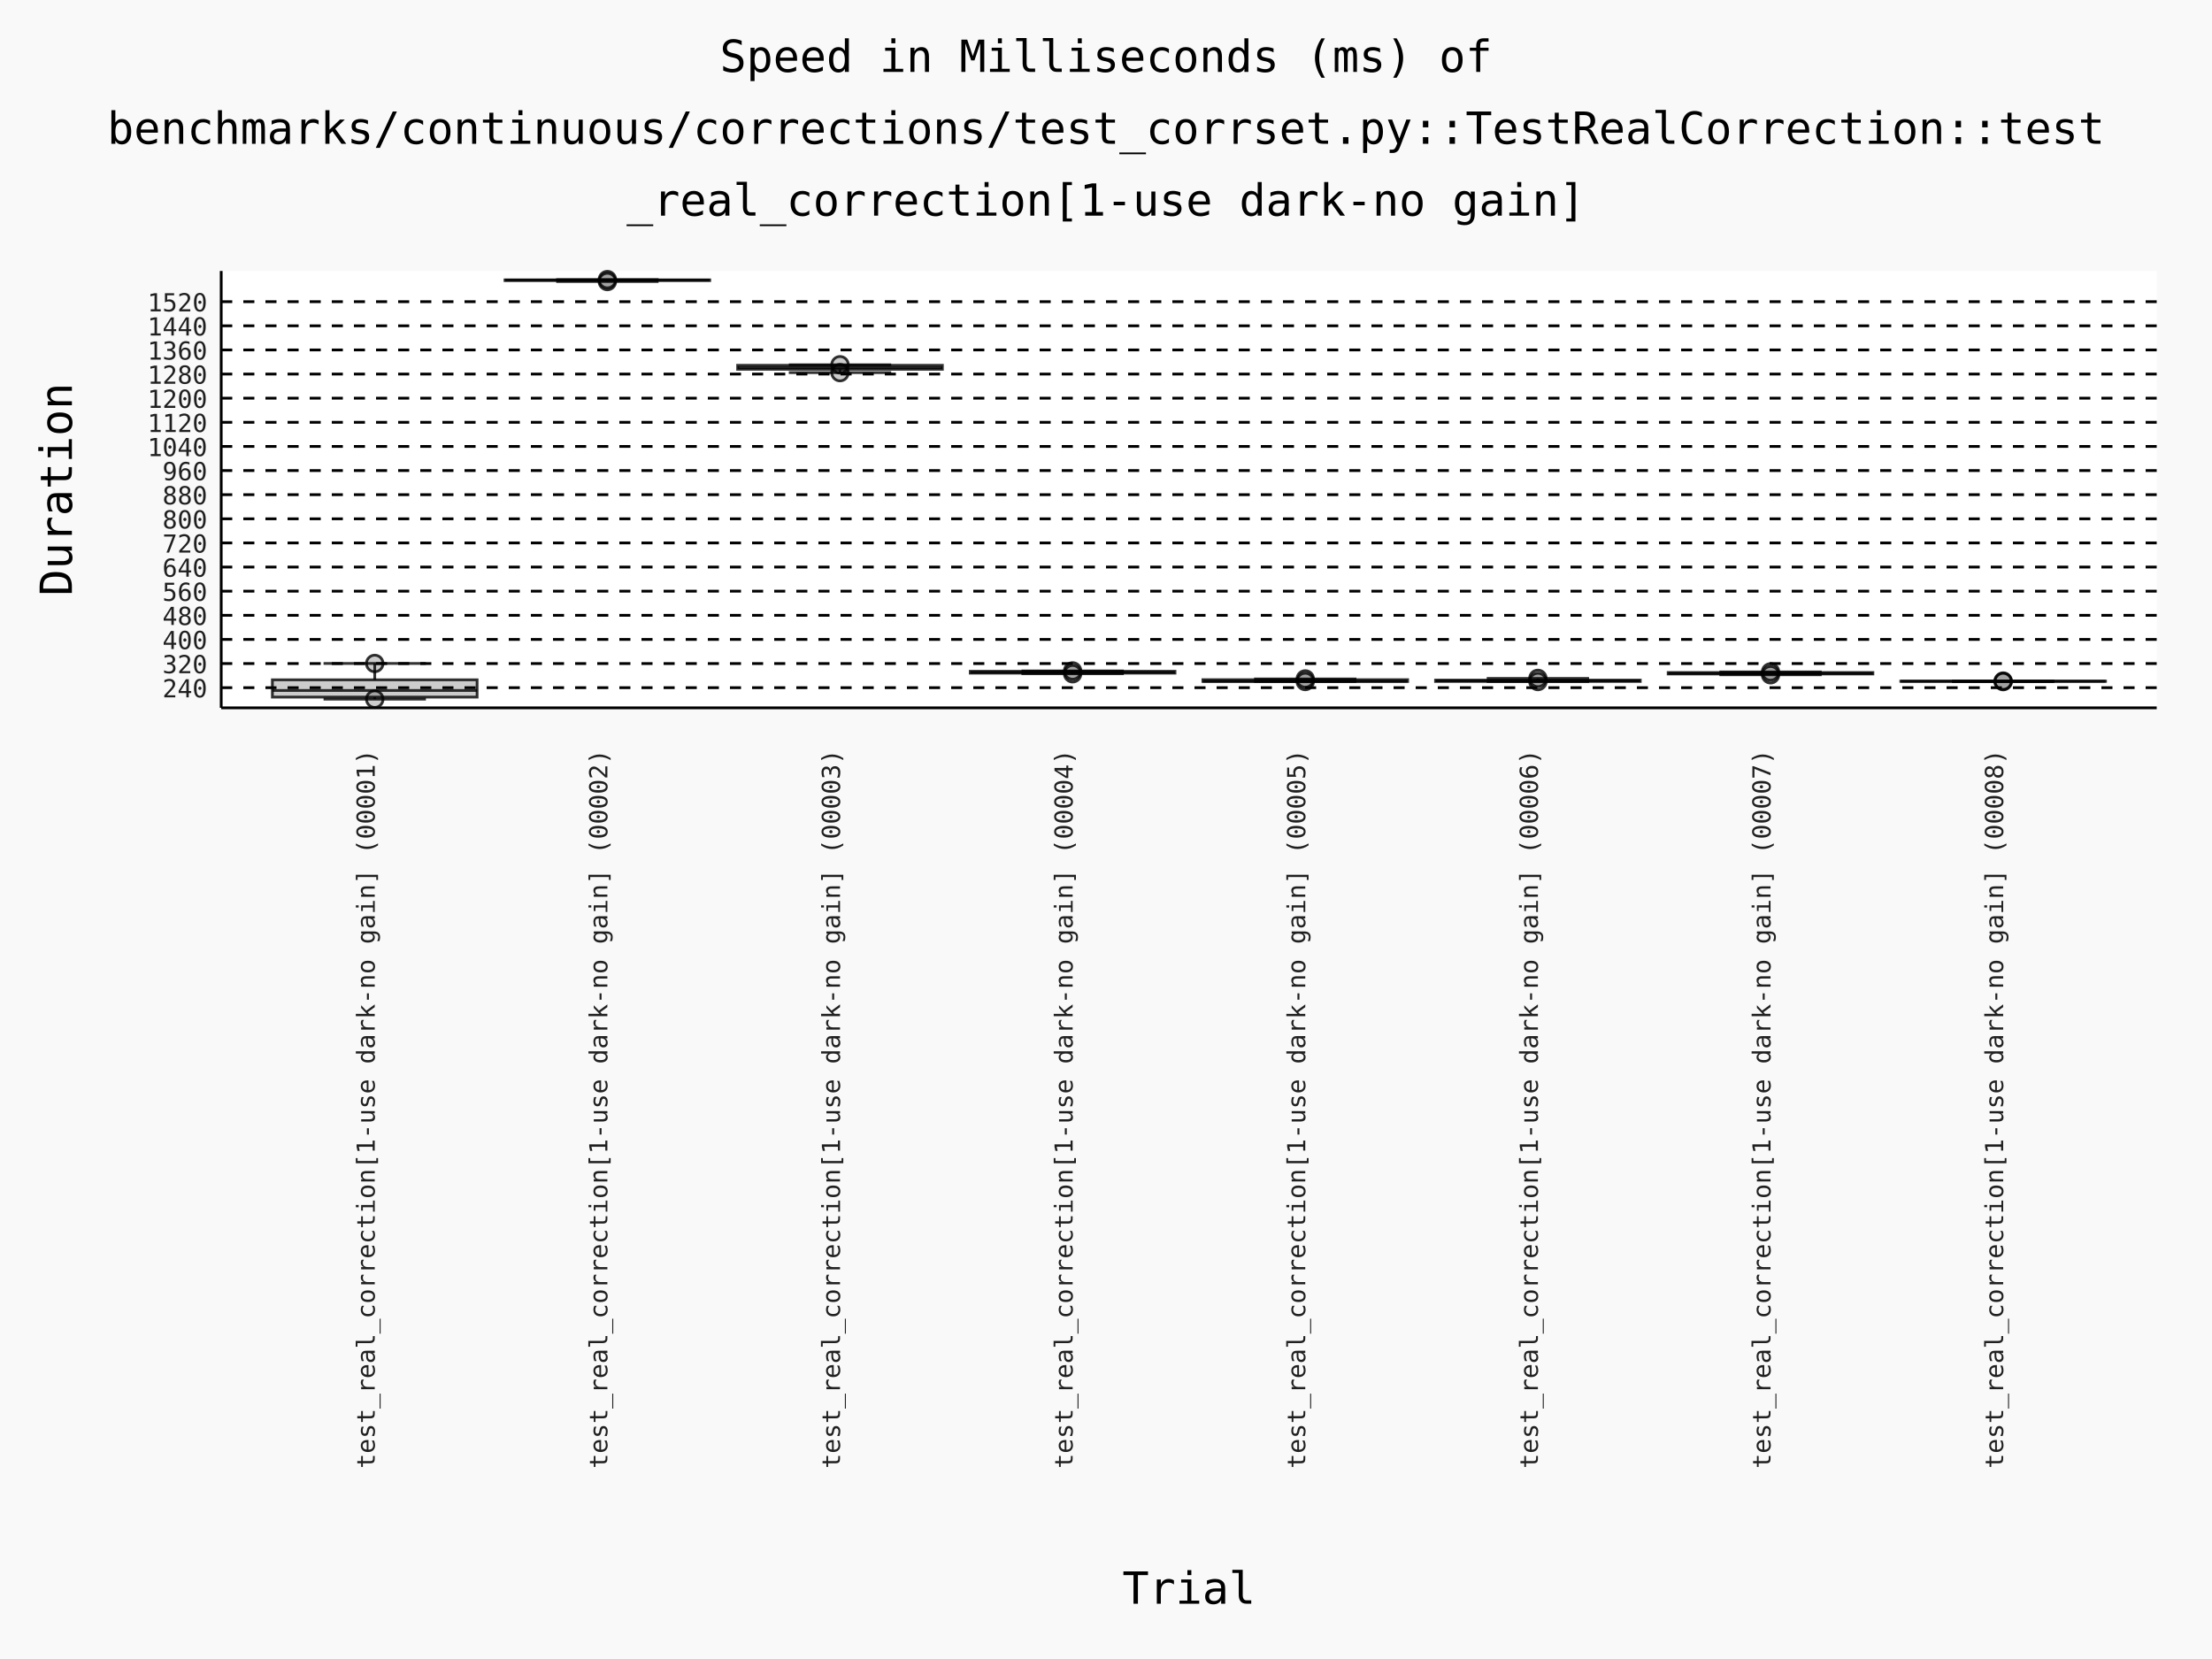
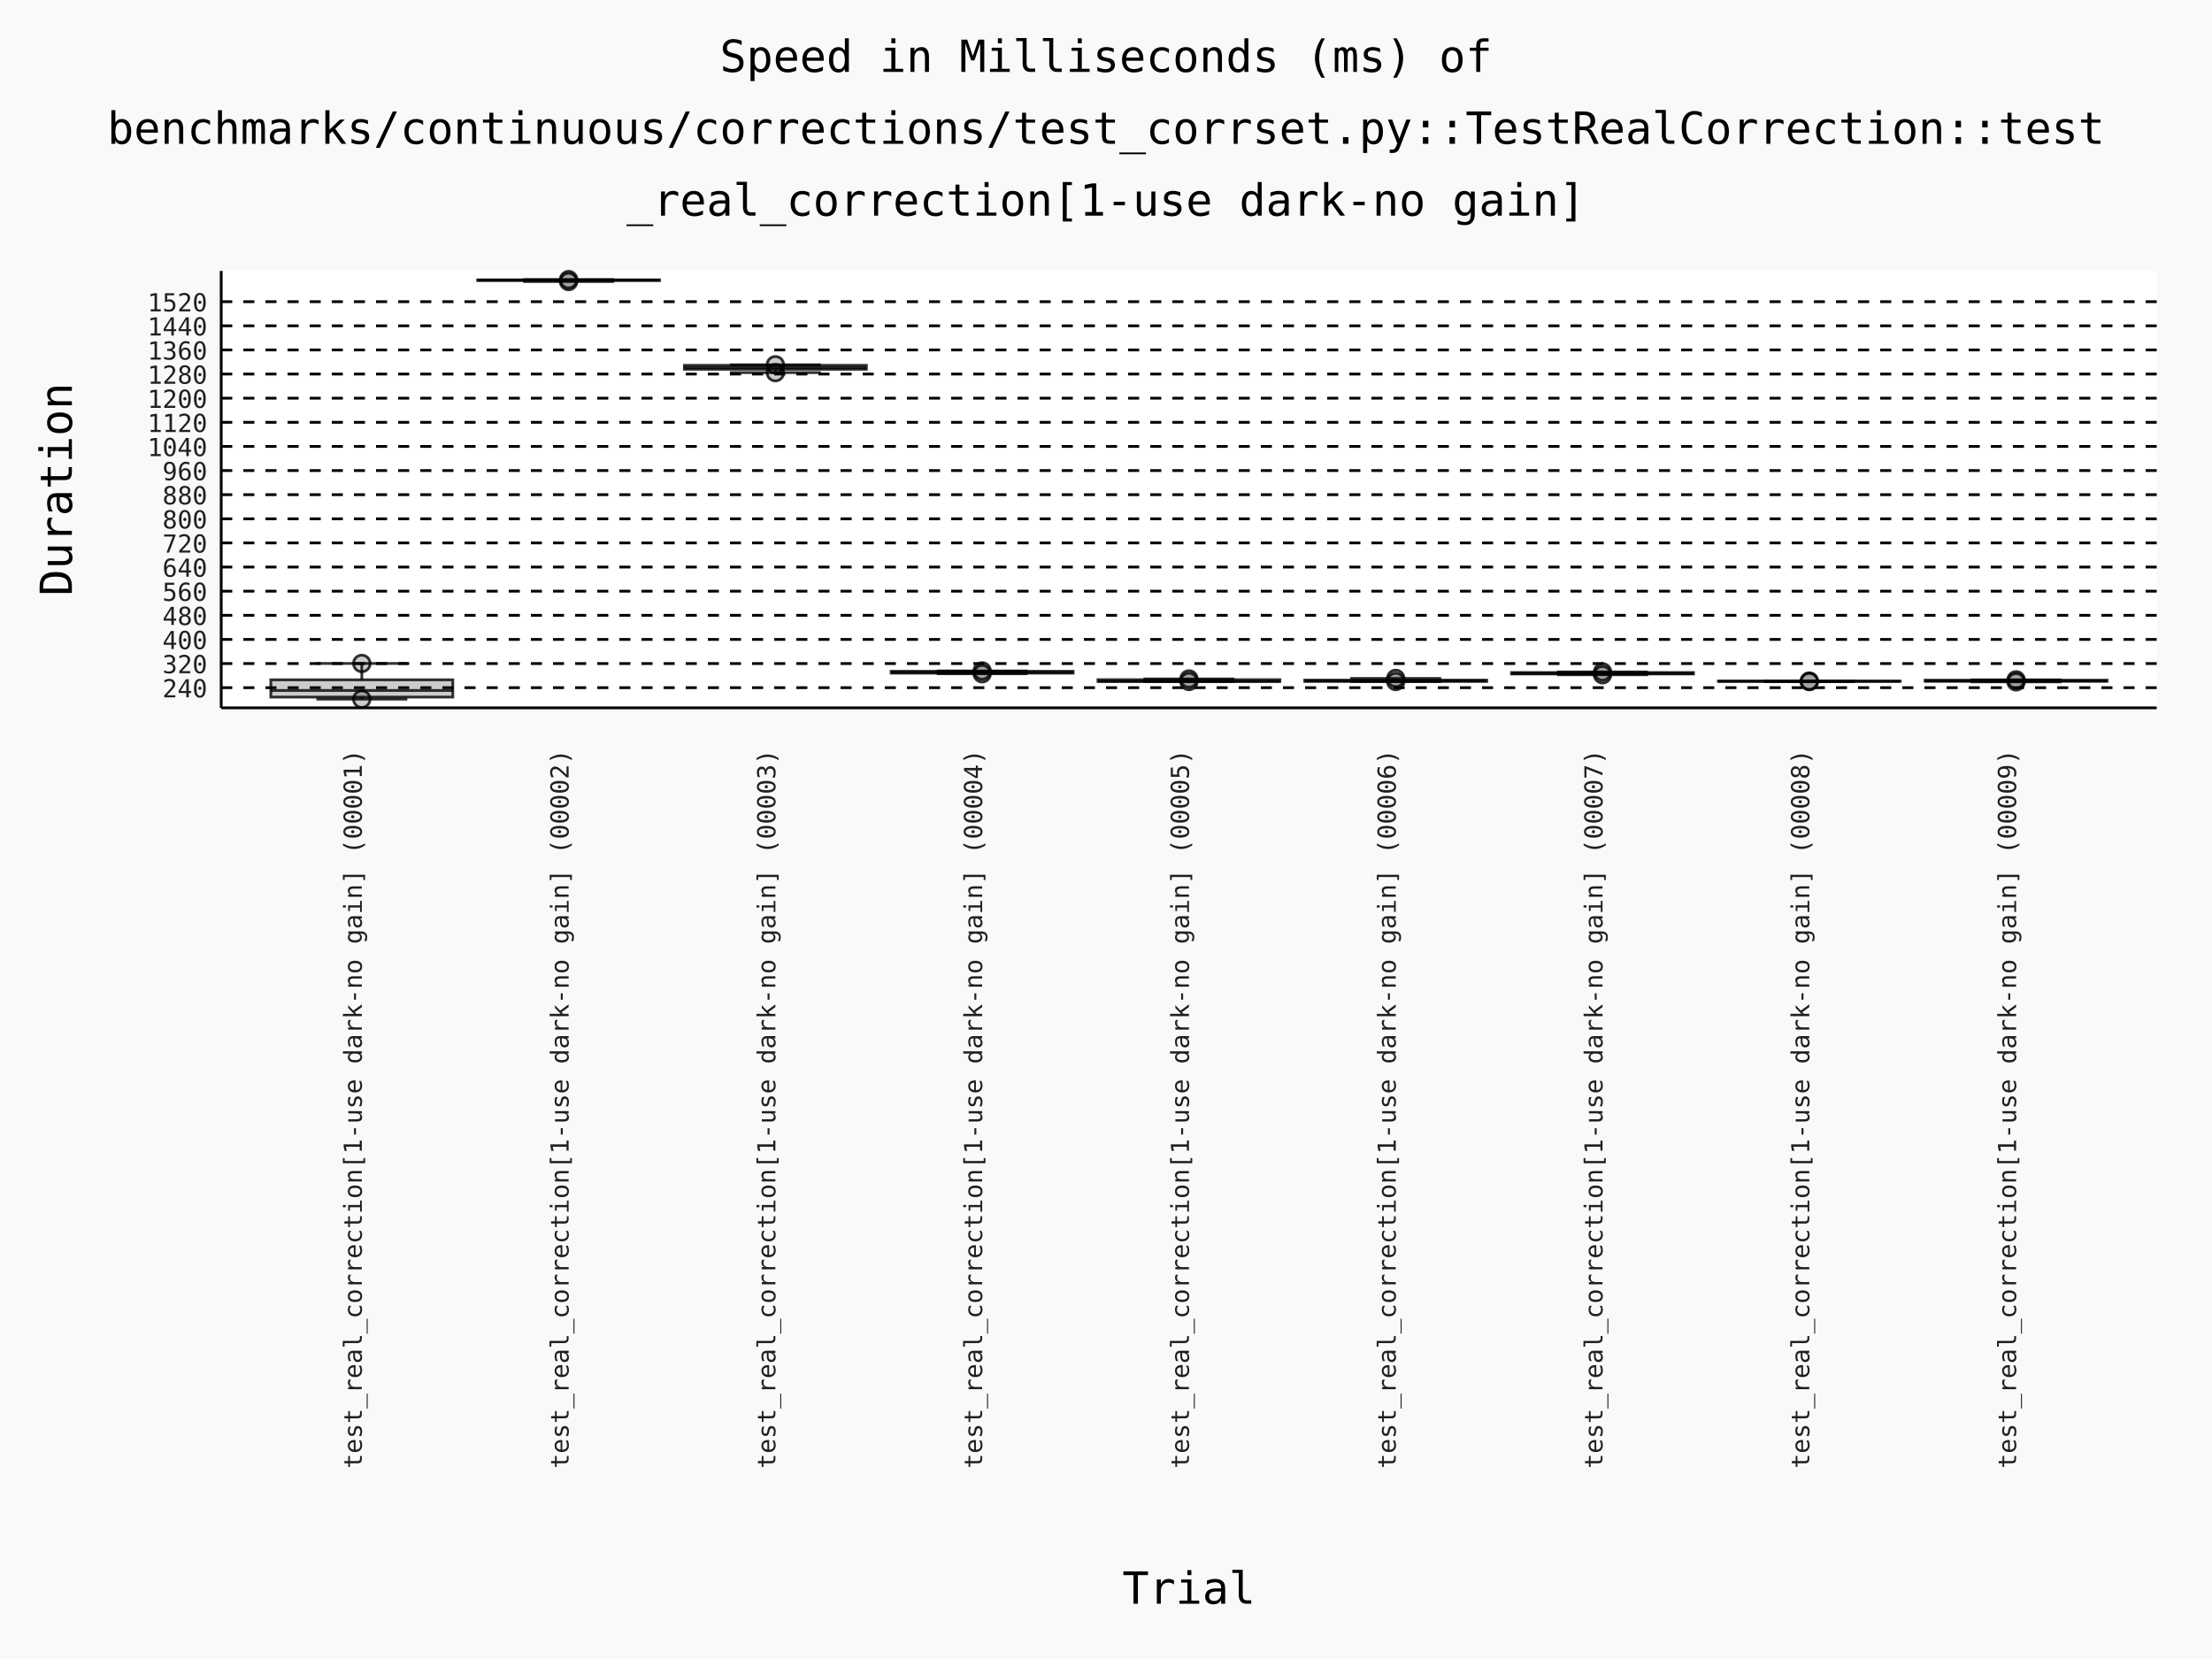
- <svg xmlns="http://www.w3.org/2000/svg" id="chart-c1542549-eb68-4e14-94ed-baaa62fd9e76" class="pygal-chart" viewBox="0 0 800 600">
+ <svg xmlns="http://www.w3.org/2000/svg" id="chart-f232fd6b-29b3-49a9-97de-4a8a9f71e2ac" class="pygal-chart" viewBox="0 0 800 600">
  <defs>
-     <style type="text/css">#chart-c1542549-eb68-4e14-94ed-baaa62fd9e76{-webkit-user-select:none;-webkit-font-smoothing:antialiased;font-family:Consolas,"Deja Vu Sans Mono","Bitstream Vera Sans Mono","Courier New",monospace}#chart-c1542549-eb68-4e14-94ed-baaa62fd9e76 .title{font-family:Consolas,"Deja Vu Sans Mono","Bitstream Vera Sans Mono","Courier New",monospace;font-size:16px}#chart-c1542549-eb68-4e14-94ed-baaa62fd9e76 .legends .legend text{font-family:Consolas,"Deja Vu Sans Mono","Bitstream Vera Sans Mono","Courier New",monospace;font-size:14px}#chart-c1542549-eb68-4e14-94ed-baaa62fd9e76 .axis text{font-family:Consolas,"Deja Vu Sans Mono","Bitstream Vera Sans Mono","Courier New",monospace;font-size:10px}#chart-c1542549-eb68-4e14-94ed-baaa62fd9e76 .axis text.major{font-family:Consolas,"Deja Vu Sans Mono","Bitstream Vera Sans Mono","Courier New",monospace;font-size:10px}#chart-c1542549-eb68-4e14-94ed-baaa62fd9e76 .text-overlay text.value{font-family:Consolas,"Deja Vu Sans Mono","Bitstream Vera Sans Mono","Courier New",monospace;font-size:16px}#chart-c1542549-eb68-4e14-94ed-baaa62fd9e76 .text-overlay text.label{font-family:Consolas,"Deja Vu Sans Mono","Bitstream Vera Sans Mono","Courier New",monospace;font-size:10px}#chart-c1542549-eb68-4e14-94ed-baaa62fd9e76 .tooltip{font-family:Consolas,"Deja Vu Sans Mono","Bitstream Vera Sans Mono","Courier New",monospace;font-size:14px}#chart-c1542549-eb68-4e14-94ed-baaa62fd9e76 text.no_data{font-family:Consolas,"Deja Vu Sans Mono","Bitstream Vera Sans Mono","Courier New",monospace;font-size:64px}
- #chart-c1542549-eb68-4e14-94ed-baaa62fd9e76{background-color:rgba(249,249,249,1)}#chart-c1542549-eb68-4e14-94ed-baaa62fd9e76 path,#chart-c1542549-eb68-4e14-94ed-baaa62fd9e76 line,#chart-c1542549-eb68-4e14-94ed-baaa62fd9e76 rect,#chart-c1542549-eb68-4e14-94ed-baaa62fd9e76 circle{-webkit-transition:150ms;-moz-transition:150ms;transition:150ms}#chart-c1542549-eb68-4e14-94ed-baaa62fd9e76 .graph &gt; .background{fill:rgba(249,249,249,1)}#chart-c1542549-eb68-4e14-94ed-baaa62fd9e76 .plot &gt; .background{fill:rgba(255,255,255,1)}#chart-c1542549-eb68-4e14-94ed-baaa62fd9e76 .graph{fill:rgba(0,0,0,.87)}#chart-c1542549-eb68-4e14-94ed-baaa62fd9e76 text.no_data{fill:rgba(0,0,0,1)}#chart-c1542549-eb68-4e14-94ed-baaa62fd9e76 .title{fill:rgba(0,0,0,1)}#chart-c1542549-eb68-4e14-94ed-baaa62fd9e76 .legends .legend text{fill:rgba(0,0,0,.87)}#chart-c1542549-eb68-4e14-94ed-baaa62fd9e76 .legends .legend:hover text{fill:rgba(0,0,0,1)}#chart-c1542549-eb68-4e14-94ed-baaa62fd9e76 .axis .line{stroke:rgba(0,0,0,1)}#chart-c1542549-eb68-4e14-94ed-baaa62fd9e76 .axis .guide.line{stroke:rgba(0,0,0,.54)}#chart-c1542549-eb68-4e14-94ed-baaa62fd9e76 .axis .major.line{stroke:rgba(0,0,0,.87)}#chart-c1542549-eb68-4e14-94ed-baaa62fd9e76 .axis text.major{fill:rgba(0,0,0,1)}#chart-c1542549-eb68-4e14-94ed-baaa62fd9e76 .axis.y .guides:hover .guide.line,#chart-c1542549-eb68-4e14-94ed-baaa62fd9e76 .line-graph .axis.x .guides:hover .guide.line,#chart-c1542549-eb68-4e14-94ed-baaa62fd9e76 .stackedline-graph .axis.x .guides:hover .guide.line,#chart-c1542549-eb68-4e14-94ed-baaa62fd9e76 .xy-graph .axis.x .guides:hover .guide.line{stroke:rgba(0,0,0,1)}#chart-c1542549-eb68-4e14-94ed-baaa62fd9e76 .axis .guides:hover text{fill:rgba(0,0,0,1)}#chart-c1542549-eb68-4e14-94ed-baaa62fd9e76 .reactive{fill-opacity:.7;stroke-opacity:.8;stroke-width:1}#chart-c1542549-eb68-4e14-94ed-baaa62fd9e76 .ci{stroke:rgba(0,0,0,.87)}#chart-c1542549-eb68-4e14-94ed-baaa62fd9e76 .reactive.active,#chart-c1542549-eb68-4e14-94ed-baaa62fd9e76 .active .reactive{fill-opacity:.8;stroke-opacity:.9;stroke-width:4}#chart-c1542549-eb68-4e14-94ed-baaa62fd9e76 .ci .reactive.active{stroke-width:1.5}#chart-c1542549-eb68-4e14-94ed-baaa62fd9e76 .series text{fill:rgba(0,0,0,1)}#chart-c1542549-eb68-4e14-94ed-baaa62fd9e76 .tooltip rect{fill:rgba(255,255,255,1);stroke:rgba(0,0,0,1);-webkit-transition:opacity 150ms;-moz-transition:opacity 150ms;transition:opacity 150ms}#chart-c1542549-eb68-4e14-94ed-baaa62fd9e76 .tooltip .label{fill:rgba(0,0,0,.87)}#chart-c1542549-eb68-4e14-94ed-baaa62fd9e76 .tooltip .label{fill:rgba(0,0,0,.87)}#chart-c1542549-eb68-4e14-94ed-baaa62fd9e76 .tooltip .legend{font-size:.8em;fill:rgba(0,0,0,.54)}#chart-c1542549-eb68-4e14-94ed-baaa62fd9e76 .tooltip .x_label{font-size:.6em;fill:rgba(0,0,0,1)}#chart-c1542549-eb68-4e14-94ed-baaa62fd9e76 .tooltip .xlink{font-size:.5em;text-decoration:underline}#chart-c1542549-eb68-4e14-94ed-baaa62fd9e76 .tooltip .value{font-size:1.5em}#chart-c1542549-eb68-4e14-94ed-baaa62fd9e76 .bound{font-size:.5em}#chart-c1542549-eb68-4e14-94ed-baaa62fd9e76 .max-value{font-size:.75em;fill:rgba(0,0,0,.54)}#chart-c1542549-eb68-4e14-94ed-baaa62fd9e76 .map-element{fill:rgba(255,255,255,1);stroke:rgba(0,0,0,.54) !important}#chart-c1542549-eb68-4e14-94ed-baaa62fd9e76 .map-element .reactive{fill-opacity:inherit;stroke-opacity:inherit}#chart-c1542549-eb68-4e14-94ed-baaa62fd9e76 .color-0,#chart-c1542549-eb68-4e14-94ed-baaa62fd9e76 .color-0 a:visited{stroke:#000000;fill:#000000}#chart-c1542549-eb68-4e14-94ed-baaa62fd9e76 .color-1,#chart-c1542549-eb68-4e14-94ed-baaa62fd9e76 .color-1 a:visited{stroke:#000000;fill:#000000}#chart-c1542549-eb68-4e14-94ed-baaa62fd9e76 .color-2,#chart-c1542549-eb68-4e14-94ed-baaa62fd9e76 .color-2 a:visited{stroke:#000000;fill:#000000}#chart-c1542549-eb68-4e14-94ed-baaa62fd9e76 .color-3,#chart-c1542549-eb68-4e14-94ed-baaa62fd9e76 .color-3 a:visited{stroke:#000000;fill:#000000}#chart-c1542549-eb68-4e14-94ed-baaa62fd9e76 .color-4,#chart-c1542549-eb68-4e14-94ed-baaa62fd9e76 .color-4 a:visited{stroke:#000000;fill:#000000}#chart-c1542549-eb68-4e14-94ed-baaa62fd9e76 .color-5,#chart-c1542549-eb68-4e14-94ed-baaa62fd9e76 .color-5 a:visited{stroke:#000000;fill:#000000}#chart-c1542549-eb68-4e14-94ed-baaa62fd9e76 .color-6,#chart-c1542549-eb68-4e14-94ed-baaa62fd9e76 .color-6 a:visited{stroke:#000000;fill:#000000}#chart-c1542549-eb68-4e14-94ed-baaa62fd9e76 .color-7,#chart-c1542549-eb68-4e14-94ed-baaa62fd9e76 .color-7 a:visited{stroke:#000000;fill:#000000}#chart-c1542549-eb68-4e14-94ed-baaa62fd9e76 .text-overlay .color-0 text{fill:white}#chart-c1542549-eb68-4e14-94ed-baaa62fd9e76 .text-overlay .color-1 text{fill:white}#chart-c1542549-eb68-4e14-94ed-baaa62fd9e76 .text-overlay .color-2 text{fill:white}#chart-c1542549-eb68-4e14-94ed-baaa62fd9e76 .text-overlay .color-3 text{fill:white}#chart-c1542549-eb68-4e14-94ed-baaa62fd9e76 .text-overlay .color-4 text{fill:white}#chart-c1542549-eb68-4e14-94ed-baaa62fd9e76 .text-overlay .color-5 text{fill:white}#chart-c1542549-eb68-4e14-94ed-baaa62fd9e76 .text-overlay .color-6 text{fill:white}#chart-c1542549-eb68-4e14-94ed-baaa62fd9e76 .text-overlay .color-7 text{fill:white}
- #chart-c1542549-eb68-4e14-94ed-baaa62fd9e76 text.no_data{text-anchor:middle}#chart-c1542549-eb68-4e14-94ed-baaa62fd9e76 .guide.line{fill:none}#chart-c1542549-eb68-4e14-94ed-baaa62fd9e76 .centered{text-anchor:middle}#chart-c1542549-eb68-4e14-94ed-baaa62fd9e76 .title{text-anchor:middle}#chart-c1542549-eb68-4e14-94ed-baaa62fd9e76 .legends .legend text{fill-opacity:1}#chart-c1542549-eb68-4e14-94ed-baaa62fd9e76 .axis.x text{text-anchor:middle}#chart-c1542549-eb68-4e14-94ed-baaa62fd9e76 .axis.x:not(.web) text[transform]{text-anchor:start}#chart-c1542549-eb68-4e14-94ed-baaa62fd9e76 .axis.x:not(.web) text[transform].backwards{text-anchor:end}#chart-c1542549-eb68-4e14-94ed-baaa62fd9e76 .axis.y text{text-anchor:end}#chart-c1542549-eb68-4e14-94ed-baaa62fd9e76 .axis.y text[transform].backwards{text-anchor:start}#chart-c1542549-eb68-4e14-94ed-baaa62fd9e76 .axis.y2 text{text-anchor:start}#chart-c1542549-eb68-4e14-94ed-baaa62fd9e76 .axis.y2 text[transform].backwards{text-anchor:end}#chart-c1542549-eb68-4e14-94ed-baaa62fd9e76 .axis .guide.line{stroke-dasharray:4,4;stroke:black}#chart-c1542549-eb68-4e14-94ed-baaa62fd9e76 .axis .major.guide.line{stroke-dasharray:6,6;stroke:black}#chart-c1542549-eb68-4e14-94ed-baaa62fd9e76 .horizontal .axis.y .guide.line,#chart-c1542549-eb68-4e14-94ed-baaa62fd9e76 .horizontal .axis.y2 .guide.line,#chart-c1542549-eb68-4e14-94ed-baaa62fd9e76 .vertical .axis.x .guide.line{opacity:0}#chart-c1542549-eb68-4e14-94ed-baaa62fd9e76 .horizontal .axis.always_show .guide.line,#chart-c1542549-eb68-4e14-94ed-baaa62fd9e76 .vertical .axis.always_show .guide.line{opacity:1 !important}#chart-c1542549-eb68-4e14-94ed-baaa62fd9e76 .axis.y .guides:hover .guide.line,#chart-c1542549-eb68-4e14-94ed-baaa62fd9e76 .axis.y2 .guides:hover .guide.line,#chart-c1542549-eb68-4e14-94ed-baaa62fd9e76 .axis.x .guides:hover .guide.line{opacity:1}#chart-c1542549-eb68-4e14-94ed-baaa62fd9e76 .axis .guides:hover text{opacity:1}#chart-c1542549-eb68-4e14-94ed-baaa62fd9e76 .nofill{fill:none}#chart-c1542549-eb68-4e14-94ed-baaa62fd9e76 .subtle-fill{fill-opacity:.2}#chart-c1542549-eb68-4e14-94ed-baaa62fd9e76 .dot{stroke-width:1px;fill-opacity:1;stroke-opacity:1}#chart-c1542549-eb68-4e14-94ed-baaa62fd9e76 .dot.active{stroke-width:5px}#chart-c1542549-eb68-4e14-94ed-baaa62fd9e76 .dot.negative{fill:transparent}#chart-c1542549-eb68-4e14-94ed-baaa62fd9e76 text,#chart-c1542549-eb68-4e14-94ed-baaa62fd9e76 tspan{stroke:none !important}#chart-c1542549-eb68-4e14-94ed-baaa62fd9e76 .series text.active{opacity:1}#chart-c1542549-eb68-4e14-94ed-baaa62fd9e76 .tooltip rect{fill-opacity:.95;stroke-width:.5}#chart-c1542549-eb68-4e14-94ed-baaa62fd9e76 .tooltip text{fill-opacity:1}#chart-c1542549-eb68-4e14-94ed-baaa62fd9e76 .showable{visibility:hidden}#chart-c1542549-eb68-4e14-94ed-baaa62fd9e76 .showable.shown{visibility:visible}#chart-c1542549-eb68-4e14-94ed-baaa62fd9e76 .gauge-background{fill:rgba(229,229,229,1);stroke:none}#chart-c1542549-eb68-4e14-94ed-baaa62fd9e76 .bg-lines{stroke:rgba(249,249,249,1);stroke-width:2px}
+     <style type="text/css">#chart-f232fd6b-29b3-49a9-97de-4a8a9f71e2ac{-webkit-user-select:none;-webkit-font-smoothing:antialiased;font-family:Consolas,"Deja Vu Sans Mono","Bitstream Vera Sans Mono","Courier New",monospace}#chart-f232fd6b-29b3-49a9-97de-4a8a9f71e2ac .title{font-family:Consolas,"Deja Vu Sans Mono","Bitstream Vera Sans Mono","Courier New",monospace;font-size:16px}#chart-f232fd6b-29b3-49a9-97de-4a8a9f71e2ac .legends .legend text{font-family:Consolas,"Deja Vu Sans Mono","Bitstream Vera Sans Mono","Courier New",monospace;font-size:14px}#chart-f232fd6b-29b3-49a9-97de-4a8a9f71e2ac .axis text{font-family:Consolas,"Deja Vu Sans Mono","Bitstream Vera Sans Mono","Courier New",monospace;font-size:10px}#chart-f232fd6b-29b3-49a9-97de-4a8a9f71e2ac .axis text.major{font-family:Consolas,"Deja Vu Sans Mono","Bitstream Vera Sans Mono","Courier New",monospace;font-size:10px}#chart-f232fd6b-29b3-49a9-97de-4a8a9f71e2ac .text-overlay text.value{font-family:Consolas,"Deja Vu Sans Mono","Bitstream Vera Sans Mono","Courier New",monospace;font-size:16px}#chart-f232fd6b-29b3-49a9-97de-4a8a9f71e2ac .text-overlay text.label{font-family:Consolas,"Deja Vu Sans Mono","Bitstream Vera Sans Mono","Courier New",monospace;font-size:10px}#chart-f232fd6b-29b3-49a9-97de-4a8a9f71e2ac .tooltip{font-family:Consolas,"Deja Vu Sans Mono","Bitstream Vera Sans Mono","Courier New",monospace;font-size:14px}#chart-f232fd6b-29b3-49a9-97de-4a8a9f71e2ac text.no_data{font-family:Consolas,"Deja Vu Sans Mono","Bitstream Vera Sans Mono","Courier New",monospace;font-size:64px}
+ #chart-f232fd6b-29b3-49a9-97de-4a8a9f71e2ac{background-color:rgba(249,249,249,1)}#chart-f232fd6b-29b3-49a9-97de-4a8a9f71e2ac path,#chart-f232fd6b-29b3-49a9-97de-4a8a9f71e2ac line,#chart-f232fd6b-29b3-49a9-97de-4a8a9f71e2ac rect,#chart-f232fd6b-29b3-49a9-97de-4a8a9f71e2ac circle{-webkit-transition:150ms;-moz-transition:150ms;transition:150ms}#chart-f232fd6b-29b3-49a9-97de-4a8a9f71e2ac .graph &gt; .background{fill:rgba(249,249,249,1)}#chart-f232fd6b-29b3-49a9-97de-4a8a9f71e2ac .plot &gt; .background{fill:rgba(255,255,255,1)}#chart-f232fd6b-29b3-49a9-97de-4a8a9f71e2ac .graph{fill:rgba(0,0,0,.87)}#chart-f232fd6b-29b3-49a9-97de-4a8a9f71e2ac text.no_data{fill:rgba(0,0,0,1)}#chart-f232fd6b-29b3-49a9-97de-4a8a9f71e2ac .title{fill:rgba(0,0,0,1)}#chart-f232fd6b-29b3-49a9-97de-4a8a9f71e2ac .legends .legend text{fill:rgba(0,0,0,.87)}#chart-f232fd6b-29b3-49a9-97de-4a8a9f71e2ac .legends .legend:hover text{fill:rgba(0,0,0,1)}#chart-f232fd6b-29b3-49a9-97de-4a8a9f71e2ac .axis .line{stroke:rgba(0,0,0,1)}#chart-f232fd6b-29b3-49a9-97de-4a8a9f71e2ac .axis .guide.line{stroke:rgba(0,0,0,.54)}#chart-f232fd6b-29b3-49a9-97de-4a8a9f71e2ac .axis .major.line{stroke:rgba(0,0,0,.87)}#chart-f232fd6b-29b3-49a9-97de-4a8a9f71e2ac .axis text.major{fill:rgba(0,0,0,1)}#chart-f232fd6b-29b3-49a9-97de-4a8a9f71e2ac .axis.y .guides:hover .guide.line,#chart-f232fd6b-29b3-49a9-97de-4a8a9f71e2ac .line-graph .axis.x .guides:hover .guide.line,#chart-f232fd6b-29b3-49a9-97de-4a8a9f71e2ac .stackedline-graph .axis.x .guides:hover .guide.line,#chart-f232fd6b-29b3-49a9-97de-4a8a9f71e2ac .xy-graph .axis.x .guides:hover .guide.line{stroke:rgba(0,0,0,1)}#chart-f232fd6b-29b3-49a9-97de-4a8a9f71e2ac .axis .guides:hover text{fill:rgba(0,0,0,1)}#chart-f232fd6b-29b3-49a9-97de-4a8a9f71e2ac .reactive{fill-opacity:.7;stroke-opacity:.8;stroke-width:1}#chart-f232fd6b-29b3-49a9-97de-4a8a9f71e2ac .ci{stroke:rgba(0,0,0,.87)}#chart-f232fd6b-29b3-49a9-97de-4a8a9f71e2ac .reactive.active,#chart-f232fd6b-29b3-49a9-97de-4a8a9f71e2ac .active .reactive{fill-opacity:.8;stroke-opacity:.9;stroke-width:4}#chart-f232fd6b-29b3-49a9-97de-4a8a9f71e2ac .ci .reactive.active{stroke-width:1.5}#chart-f232fd6b-29b3-49a9-97de-4a8a9f71e2ac .series text{fill:rgba(0,0,0,1)}#chart-f232fd6b-29b3-49a9-97de-4a8a9f71e2ac .tooltip rect{fill:rgba(255,255,255,1);stroke:rgba(0,0,0,1);-webkit-transition:opacity 150ms;-moz-transition:opacity 150ms;transition:opacity 150ms}#chart-f232fd6b-29b3-49a9-97de-4a8a9f71e2ac .tooltip .label{fill:rgba(0,0,0,.87)}#chart-f232fd6b-29b3-49a9-97de-4a8a9f71e2ac .tooltip .label{fill:rgba(0,0,0,.87)}#chart-f232fd6b-29b3-49a9-97de-4a8a9f71e2ac .tooltip .legend{font-size:.8em;fill:rgba(0,0,0,.54)}#chart-f232fd6b-29b3-49a9-97de-4a8a9f71e2ac .tooltip .x_label{font-size:.6em;fill:rgba(0,0,0,1)}#chart-f232fd6b-29b3-49a9-97de-4a8a9f71e2ac .tooltip .xlink{font-size:.5em;text-decoration:underline}#chart-f232fd6b-29b3-49a9-97de-4a8a9f71e2ac .tooltip .value{font-size:1.5em}#chart-f232fd6b-29b3-49a9-97de-4a8a9f71e2ac .bound{font-size:.5em}#chart-f232fd6b-29b3-49a9-97de-4a8a9f71e2ac .max-value{font-size:.75em;fill:rgba(0,0,0,.54)}#chart-f232fd6b-29b3-49a9-97de-4a8a9f71e2ac .map-element{fill:rgba(255,255,255,1);stroke:rgba(0,0,0,.54) !important}#chart-f232fd6b-29b3-49a9-97de-4a8a9f71e2ac .map-element .reactive{fill-opacity:inherit;stroke-opacity:inherit}#chart-f232fd6b-29b3-49a9-97de-4a8a9f71e2ac .color-0,#chart-f232fd6b-29b3-49a9-97de-4a8a9f71e2ac .color-0 a:visited{stroke:#000000;fill:#000000}#chart-f232fd6b-29b3-49a9-97de-4a8a9f71e2ac .color-1,#chart-f232fd6b-29b3-49a9-97de-4a8a9f71e2ac .color-1 a:visited{stroke:#000000;fill:#000000}#chart-f232fd6b-29b3-49a9-97de-4a8a9f71e2ac .color-2,#chart-f232fd6b-29b3-49a9-97de-4a8a9f71e2ac .color-2 a:visited{stroke:#000000;fill:#000000}#chart-f232fd6b-29b3-49a9-97de-4a8a9f71e2ac .color-3,#chart-f232fd6b-29b3-49a9-97de-4a8a9f71e2ac .color-3 a:visited{stroke:#000000;fill:#000000}#chart-f232fd6b-29b3-49a9-97de-4a8a9f71e2ac .color-4,#chart-f232fd6b-29b3-49a9-97de-4a8a9f71e2ac .color-4 a:visited{stroke:#000000;fill:#000000}#chart-f232fd6b-29b3-49a9-97de-4a8a9f71e2ac .color-5,#chart-f232fd6b-29b3-49a9-97de-4a8a9f71e2ac .color-5 a:visited{stroke:#000000;fill:#000000}#chart-f232fd6b-29b3-49a9-97de-4a8a9f71e2ac .color-6,#chart-f232fd6b-29b3-49a9-97de-4a8a9f71e2ac .color-6 a:visited{stroke:#000000;fill:#000000}#chart-f232fd6b-29b3-49a9-97de-4a8a9f71e2ac .color-7,#chart-f232fd6b-29b3-49a9-97de-4a8a9f71e2ac .color-7 a:visited{stroke:#000000;fill:#000000}#chart-f232fd6b-29b3-49a9-97de-4a8a9f71e2ac .color-8,#chart-f232fd6b-29b3-49a9-97de-4a8a9f71e2ac .color-8 a:visited{stroke:#000000;fill:#000000}#chart-f232fd6b-29b3-49a9-97de-4a8a9f71e2ac .text-overlay .color-0 text{fill:white}#chart-f232fd6b-29b3-49a9-97de-4a8a9f71e2ac .text-overlay .color-1 text{fill:white}#chart-f232fd6b-29b3-49a9-97de-4a8a9f71e2ac .text-overlay .color-2 text{fill:white}#chart-f232fd6b-29b3-49a9-97de-4a8a9f71e2ac .text-overlay .color-3 text{fill:white}#chart-f232fd6b-29b3-49a9-97de-4a8a9f71e2ac .text-overlay .color-4 text{fill:white}#chart-f232fd6b-29b3-49a9-97de-4a8a9f71e2ac .text-overlay .color-5 text{fill:white}#chart-f232fd6b-29b3-49a9-97de-4a8a9f71e2ac .text-overlay .color-6 text{fill:white}#chart-f232fd6b-29b3-49a9-97de-4a8a9f71e2ac .text-overlay .color-7 text{fill:white}#chart-f232fd6b-29b3-49a9-97de-4a8a9f71e2ac .text-overlay .color-8 text{fill:white}
+ #chart-f232fd6b-29b3-49a9-97de-4a8a9f71e2ac text.no_data{text-anchor:middle}#chart-f232fd6b-29b3-49a9-97de-4a8a9f71e2ac .guide.line{fill:none}#chart-f232fd6b-29b3-49a9-97de-4a8a9f71e2ac .centered{text-anchor:middle}#chart-f232fd6b-29b3-49a9-97de-4a8a9f71e2ac .title{text-anchor:middle}#chart-f232fd6b-29b3-49a9-97de-4a8a9f71e2ac .legends .legend text{fill-opacity:1}#chart-f232fd6b-29b3-49a9-97de-4a8a9f71e2ac .axis.x text{text-anchor:middle}#chart-f232fd6b-29b3-49a9-97de-4a8a9f71e2ac .axis.x:not(.web) text[transform]{text-anchor:start}#chart-f232fd6b-29b3-49a9-97de-4a8a9f71e2ac .axis.x:not(.web) text[transform].backwards{text-anchor:end}#chart-f232fd6b-29b3-49a9-97de-4a8a9f71e2ac .axis.y text{text-anchor:end}#chart-f232fd6b-29b3-49a9-97de-4a8a9f71e2ac .axis.y text[transform].backwards{text-anchor:start}#chart-f232fd6b-29b3-49a9-97de-4a8a9f71e2ac .axis.y2 text{text-anchor:start}#chart-f232fd6b-29b3-49a9-97de-4a8a9f71e2ac .axis.y2 text[transform].backwards{text-anchor:end}#chart-f232fd6b-29b3-49a9-97de-4a8a9f71e2ac .axis .guide.line{stroke-dasharray:4,4;stroke:black}#chart-f232fd6b-29b3-49a9-97de-4a8a9f71e2ac .axis .major.guide.line{stroke-dasharray:6,6;stroke:black}#chart-f232fd6b-29b3-49a9-97de-4a8a9f71e2ac .horizontal .axis.y .guide.line,#chart-f232fd6b-29b3-49a9-97de-4a8a9f71e2ac .horizontal .axis.y2 .guide.line,#chart-f232fd6b-29b3-49a9-97de-4a8a9f71e2ac .vertical .axis.x .guide.line{opacity:0}#chart-f232fd6b-29b3-49a9-97de-4a8a9f71e2ac .horizontal .axis.always_show .guide.line,#chart-f232fd6b-29b3-49a9-97de-4a8a9f71e2ac .vertical .axis.always_show .guide.line{opacity:1 !important}#chart-f232fd6b-29b3-49a9-97de-4a8a9f71e2ac .axis.y .guides:hover .guide.line,#chart-f232fd6b-29b3-49a9-97de-4a8a9f71e2ac .axis.y2 .guides:hover .guide.line,#chart-f232fd6b-29b3-49a9-97de-4a8a9f71e2ac .axis.x .guides:hover .guide.line{opacity:1}#chart-f232fd6b-29b3-49a9-97de-4a8a9f71e2ac .axis .guides:hover text{opacity:1}#chart-f232fd6b-29b3-49a9-97de-4a8a9f71e2ac .nofill{fill:none}#chart-f232fd6b-29b3-49a9-97de-4a8a9f71e2ac .subtle-fill{fill-opacity:.2}#chart-f232fd6b-29b3-49a9-97de-4a8a9f71e2ac .dot{stroke-width:1px;fill-opacity:1;stroke-opacity:1}#chart-f232fd6b-29b3-49a9-97de-4a8a9f71e2ac .dot.active{stroke-width:5px}#chart-f232fd6b-29b3-49a9-97de-4a8a9f71e2ac .dot.negative{fill:transparent}#chart-f232fd6b-29b3-49a9-97de-4a8a9f71e2ac text,#chart-f232fd6b-29b3-49a9-97de-4a8a9f71e2ac tspan{stroke:none !important}#chart-f232fd6b-29b3-49a9-97de-4a8a9f71e2ac .series text.active{opacity:1}#chart-f232fd6b-29b3-49a9-97de-4a8a9f71e2ac .tooltip rect{fill-opacity:.95;stroke-width:.5}#chart-f232fd6b-29b3-49a9-97de-4a8a9f71e2ac .tooltip text{fill-opacity:1}#chart-f232fd6b-29b3-49a9-97de-4a8a9f71e2ac .showable{visibility:hidden}#chart-f232fd6b-29b3-49a9-97de-4a8a9f71e2ac .showable.shown{visibility:visible}#chart-f232fd6b-29b3-49a9-97de-4a8a9f71e2ac .gauge-background{fill:rgba(229,229,229,1);stroke:none}#chart-f232fd6b-29b3-49a9-97de-4a8a9f71e2ac .bg-lines{stroke:rgba(249,249,249,1);stroke-width:2px}
.tooltip .value{font-size:1em !important}.axis text{font-size:9px !important}</style>
  </defs>
  <g class="graph custombox-graph vertical">
    <rect x="0" y="0" width="800" height="600" class="background" />
    <g transform="translate(80, 98)" class="plot">
      <rect x="0" y="0" width="700.0" height="158.0" class="background" />
      <g class="axis y always_show">
        <path d="M0 158 h700" class="line" />
        <g class="guides">
          <path d="M0 150.708 h700" class="guide line" />
          <text x="-5" y="154.208" class="">240</text>
        </g>
        <g class="guides">
          <path d="M0 141.983 h700" class="guide line" />
          <text x="-5" y="145.483" class="">320</text>
        </g>
        <g class="guides">
          <path d="M0 133.258 h700" class="guide line" />
          <text x="-5" y="136.758" class="">400</text>
        </g>
        <g class="guides">
          <path d="M0 124.533 h700" class="guide line" />
          <text x="-5" y="128.033" class="">480</text>
        </g>
        <g class="guides">
          <path d="M0 115.808 h700" class="guide line" />
          <text x="-5" y="119.308" class="">560</text>
        </g>
        <g class="guides">
          <path d="M0 107.083 h700" class="guide line" />
          <text x="-5" y="110.583" class="">640</text>
        </g>
        <g class="guides">
          <path d="M0 98.358 h700" class="guide line" />
          <text x="-5" y="101.858" class="">720</text>
        </g>
        <g class="guides">
          <path d="M0 89.634 h700" class="guide line" />
          <text x="-5" y="93.134" class="">800</text>
        </g>
        <g class="guides">
          <path d="M0 80.909 h700" class="guide line" />
          <text x="-5" y="84.409" class="">880</text>
        </g>
        <g class="guides">
          <path d="M0 72.184 h700" class="guide line" />
          <text x="-5" y="75.684" class="">960</text>
        </g>
        <g class="guides">
          <path d="M0 63.459 h700" class="guide line" />
          <text x="-5" y="66.959" class="">1040</text>
        </g>
        <g class="guides">
          <path d="M0 54.734 h700" class="guide line" />
          <text x="-5" y="58.234" class="">1120</text>
        </g>
        <g class="guides">
          <path d="M0 46.009 h700" class="guide line" />
          <text x="-5" y="49.509" class="">1200</text>
        </g>
        <g class="guides">
          <path d="M0 37.284 h700" class="guide line" />
          <text x="-5" y="40.784" class="">1280</text>
        </g>
        <g class="guides">
          <path d="M0 28.559 h700" class="guide line" />
          <text x="-5" y="32.059" class="">1360</text>
        </g>
        <g class="guides">
          <path d="M0 19.834 h700" class="guide line" />
          <text x="-5" y="23.334" class="">1440</text>
        </g>
        <g class="guides">
          <path d="M0 11.109 h700" class="guide line" />
          <text x="-5" y="14.609" class="">1520</text>
        </g>
      </g>
      <g class="axis x">
        <path d="M0 0 v158" class="line" />
        <g class="guides">
-           <path d="M55.529 0 v158" class="guide line" />
-           <text x="55.529" y="173.0" class="backwards" transform="rotate(270 55.52885 173)">test_real_correction[1-use dark-no gain] (00001)</text>
-         </g>
-         <g class="guides">
-           <path d="M139.663 0 v158" class="guide line" />
-           <text x="139.663" y="173.0" class="backwards" transform="rotate(270 139.6635 173)">test_real_correction[1-use dark-no gain] (00002)</text>
-         </g>
-         <g class="guides">
-           <path d="M223.798 0 v158" class="guide line" />
-           <text x="223.798" y="173.0" class="backwards" transform="rotate(270 223.7981 173)">test_real_correction[1-use dark-no gain] (00003)</text>
-         </g>
-         <g class="guides">
-           <path d="M307.933 0 v158" class="guide line" />
-           <text x="307.933" y="173.0" class="backwards" transform="rotate(270 307.9327 173)">test_real_correction[1-use dark-no gain] (00004)</text>
-         </g>
-         <g class="guides">
-           <path d="M392.067 0 v158" class="guide line" />
-           <text x="392.067" y="173.0" class="backwards" transform="rotate(270 392.0673 173)">test_real_correction[1-use dark-no gain] (00005)</text>
-         </g>
-         <g class="guides">
-           <path d="M476.202 0 v158" class="guide line" />
-           <text x="476.202" y="173.0" class="backwards" transform="rotate(270 476.2019 173)">test_real_correction[1-use dark-no gain] (00006)</text>
-         </g>
-         <g class="guides">
-           <path d="M560.337 0 v158" class="guide line" />
-           <text x="560.337" y="173.0" class="backwards" transform="rotate(270 560.3365 173)">test_real_correction[1-use dark-no gain] (00007)</text>
-         </g>
-         <g class="guides">
-           <path d="M644.471 0 v158" class="guide line" />
-           <text x="644.471" y="173.0" class="backwards" transform="rotate(270 644.4712 173)">test_real_correction[1-use dark-no gain] (00008)</text>
+           <path d="M50.855 0 v158" class="guide line" />
+           <text x="50.855" y="173.0" class="backwards" transform="rotate(270 50.8547 173)">test_real_correction[1-use dark-no gain] (00001)</text>
+         </g>
+         <g class="guides">
+           <path d="M125.641 0 v158" class="guide line" />
+           <text x="125.641" y="173.0" class="backwards" transform="rotate(270 125.641 173)">test_real_correction[1-use dark-no gain] (00002)</text>
+         </g>
+         <g class="guides">
+           <path d="M200.427 0 v158" class="guide line" />
+           <text x="200.427" y="173.0" class="backwards" transform="rotate(270 200.4273 173)">test_real_correction[1-use dark-no gain] (00003)</text>
+         </g>
+         <g class="guides">
+           <path d="M275.214 0 v158" class="guide line" />
+           <text x="275.214" y="173.0" class="backwards" transform="rotate(270 275.2137 173)">test_real_correction[1-use dark-no gain] (00004)</text>
+         </g>
+         <g class="guides">
+           <path d="M350 0 v158" class="guide line" />
+           <text x="350.0" y="173.0" class="backwards" transform="rotate(270 350 173)">test_real_correction[1-use dark-no gain] (00005)</text>
+         </g>
+         <g class="guides">
+           <path d="M424.786 0 v158" class="guide line" />
+           <text x="424.786" y="173.0" class="backwards" transform="rotate(270 424.7863 173)">test_real_correction[1-use dark-no gain] (00006)</text>
+         </g>
+         <g class="guides">
+           <path d="M499.573 0 v158" class="guide line" />
+           <text x="499.573" y="173.0" class="backwards" transform="rotate(270 499.5727 173)">test_real_correction[1-use dark-no gain] (00007)</text>
+         </g>
+         <g class="guides">
+           <path d="M574.359 0 v158" class="guide line" />
+           <text x="574.359" y="173.0" class="backwards" transform="rotate(270 574.359 173)">test_real_correction[1-use dark-no gain] (00008)</text>
+         </g>
+         <g class="guides">
+           <path d="M649.145 0 v158" class="guide line" />
+           <text x="649.145" y="173.0" class="backwards" transform="rotate(270 649.1453 173)">test_real_correction[1-use dark-no gain] (00009)</text>
        </g>
      </g>
      <g class="series serie-0 color-0">
        <g class="boxes">
          <g class="box">
-             <path stroke-width="3" d="M37.019 154.857 L74.038 154.857" class="reactive tooltip-trigger" />
-             <path stroke-width="3" d="M18.51 151.717 L92.548 151.717" class="reactive tooltip-trigger" />
-             <path stroke-width="3" d="M37.019 141.949 L74.038 141.949" class="reactive tooltip-trigger" />
-             <path stroke-width="2" d="M55.529 154.857 L55.529 154.117" class="reactive tooltip-trigger" />
-             <path stroke-width="2" d="M55.529 141.949 L55.529 147.861" class="reactive tooltip-trigger" />
-             <rect x="18.51" y="147.861" height="6.256" width="74.038" class="subtle-fill reactive tooltip-trigger" />
-             <circle cx="55.529" cy="154.857" r="3" class="subtle-fill reactive tooltip-trigger" />
-             <circle cx="55.529" cy="141.949" r="3" class="subtle-fill reactive tooltip-trigger" />
+             <path stroke-width="3" d="M34.402 154.857 L67.308 154.857" class="reactive tooltip-trigger" />
+             <path stroke-width="3" d="M17.949 151.717 L83.761 151.717" class="reactive tooltip-trigger" />
+             <path stroke-width="3" d="M34.402 141.949 L67.308 141.949" class="reactive tooltip-trigger" />
+             <path stroke-width="2" d="M50.855 154.857 L50.855 154.117" class="reactive tooltip-trigger" />
+             <path stroke-width="2" d="M50.855 141.949 L50.855 147.861" class="reactive tooltip-trigger" />
+             <rect x="17.949" y="147.861" height="6.256" width="65.812" class="subtle-fill reactive tooltip-trigger" />
+             <circle cx="50.855" cy="154.857" r="3" class="subtle-fill reactive tooltip-trigger" />
+             <circle cx="50.855" cy="141.949" r="3" class="subtle-fill reactive tooltip-trigger" />
          </g>
        </g>
      </g>
      <g class="series serie-1 color-1">
        <g class="boxes">
          <g class="box">
-             <path stroke-width="3" d="M121.154 3.822 L158.173 3.822" class="reactive tooltip-trigger" />
-             <path stroke-width="3" d="M102.644 3.288 L176.683 3.288" class="reactive tooltip-trigger" />
-             <path stroke-width="3" d="M121.154 3.118 L158.173 3.118" class="reactive tooltip-trigger" />
-             <path stroke-width="2" d="M139.663 3.822 L139.663 3.477" class="reactive tooltip-trigger" />
-             <path stroke-width="2" d="M139.663 3.118 L139.663 3.225" class="reactive tooltip-trigger" />
-             <rect x="102.644" y="3.225" height="0.252" width="74.038" class="subtle-fill reactive tooltip-trigger" />
-             <circle cx="139.663" cy="3.822" r="3" class="subtle-fill reactive tooltip-trigger" />
-             <circle cx="139.663" cy="3.118" r="3" class="subtle-fill reactive tooltip-trigger" />
+             <path stroke-width="3" d="M109.188 3.822 L142.094 3.822" class="reactive tooltip-trigger" />
+             <path stroke-width="3" d="M92.735 3.288 L158.547 3.288" class="reactive tooltip-trigger" />
+             <path stroke-width="3" d="M109.188 3.118 L142.094 3.118" class="reactive tooltip-trigger" />
+             <path stroke-width="2" d="M125.641 3.822 L125.641 3.477" class="reactive tooltip-trigger" />
+             <path stroke-width="2" d="M125.641 3.118 L125.641 3.225" class="reactive tooltip-trigger" />
+             <rect x="92.735" y="3.225" height="0.252" width="65.812" class="subtle-fill reactive tooltip-trigger" />
+             <circle cx="125.641" cy="3.822" r="3" class="subtle-fill reactive tooltip-trigger" />
+             <circle cx="125.641" cy="3.118" r="3" class="subtle-fill reactive tooltip-trigger" />
          </g>
        </g>
      </g>
      <g class="series serie-2 color-2">
        <g class="boxes">
          <g class="box">
-             <path stroke-width="3" d="M205.288 36.759 L242.308 36.759" class="reactive tooltip-trigger" />
-             <path stroke-width="3" d="M186.779 34.972 L260.817 34.972" class="reactive tooltip-trigger" />
-             <path stroke-width="3" d="M205.288 33.932 L242.308 33.932" class="reactive tooltip-trigger" />
-             <path stroke-width="2" d="M223.798 36.759 L223.798 35.553" class="reactive tooltip-trigger" />
-             <path stroke-width="2" d="M223.798 33.932 L223.798 34.117" class="reactive tooltip-trigger" />
-             <rect x="186.779" y="34.117" height="1.436" width="74.038" class="subtle-fill reactive tooltip-trigger" />
-             <circle cx="223.798" cy="36.759" r="3" class="subtle-fill reactive tooltip-trigger" />
-             <circle cx="223.798" cy="33.932" r="3" class="subtle-fill reactive tooltip-trigger" />
+             <path stroke-width="3" d="M183.974 36.759 L216.88 36.759" class="reactive tooltip-trigger" />
+             <path stroke-width="3" d="M167.521 34.972 L233.333 34.972" class="reactive tooltip-trigger" />
+             <path stroke-width="3" d="M183.974 33.932 L216.88 33.932" class="reactive tooltip-trigger" />
+             <path stroke-width="2" d="M200.427 36.759 L200.427 35.553" class="reactive tooltip-trigger" />
+             <path stroke-width="2" d="M200.427 33.932 L200.427 34.117" class="reactive tooltip-trigger" />
+             <rect x="167.521" y="34.117" height="1.436" width="65.812" class="subtle-fill reactive tooltip-trigger" />
+             <circle cx="200.427" cy="36.759" r="3" class="subtle-fill reactive tooltip-trigger" />
+             <circle cx="200.427" cy="33.932" r="3" class="subtle-fill reactive tooltip-trigger" />
          </g>
        </g>
      </g>
      <g class="series serie-3 color-3">
        <g class="boxes">
          <g class="box">
-             <path stroke-width="3" d="M289.423 145.667 L326.442 145.667" class="reactive tooltip-trigger" />
-             <path stroke-width="3" d="M270.913 145.148 L344.952 145.148" class="reactive tooltip-trigger" />
-             <path stroke-width="3" d="M289.423 144.657 L326.442 144.657" class="reactive tooltip-trigger" />
-             <path stroke-width="2" d="M307.933 145.667 L307.933 145.447" class="reactive tooltip-trigger" />
-             <path stroke-width="2" d="M307.933 144.657 L307.933 144.781" class="reactive tooltip-trigger" />
-             <rect x="270.913" y="144.781" height="0.666" width="74.038" class="subtle-fill reactive tooltip-trigger" />
-             <circle cx="307.933" cy="145.667" r="3" class="subtle-fill reactive tooltip-trigger" />
-             <circle cx="307.933" cy="144.657" r="3" class="subtle-fill reactive tooltip-trigger" />
+             <path stroke-width="3" d="M258.761 145.667 L291.667 145.667" class="reactive tooltip-trigger" />
+             <path stroke-width="3" d="M242.308 145.148 L308.12 145.148" class="reactive tooltip-trigger" />
+             <path stroke-width="3" d="M258.761 144.657 L291.667 144.657" class="reactive tooltip-trigger" />
+             <path stroke-width="2" d="M275.214 145.667 L275.214 145.447" class="reactive tooltip-trigger" />
+             <path stroke-width="2" d="M275.214 144.657 L275.214 144.781" class="reactive tooltip-trigger" />
+             <rect x="242.308" y="144.781" height="0.666" width="65.812" class="subtle-fill reactive tooltip-trigger" />
+             <circle cx="275.214" cy="145.667" r="3" class="subtle-fill reactive tooltip-trigger" />
+             <circle cx="275.214" cy="144.657" r="3" class="subtle-fill reactive tooltip-trigger" />
          </g>
        </g>
      </g>
      <g class="series serie-4 color-4">
        <g class="boxes">
          <g class="box">
-             <path stroke-width="3" d="M373.558 148.472 L410.577 148.472" class="reactive tooltip-trigger" />
-             <path stroke-width="3" d="M355.048 148.373 L429.087 148.373" class="reactive tooltip-trigger" />
-             <path stroke-width="3" d="M373.558 147.552 L410.577 147.552" class="reactive tooltip-trigger" />
-             <path stroke-width="2" d="M392.067 148.472 L392.067 148.459" class="reactive tooltip-trigger" />
-             <path stroke-width="2" d="M392.067 147.552 L392.067 147.817" class="reactive tooltip-trigger" />
-             <rect x="355.048" y="147.817" height="0.642" width="74.038" class="subtle-fill reactive tooltip-trigger" />
-             <circle cx="392.067" cy="148.472" r="3" class="subtle-fill reactive tooltip-trigger" />
-             <circle cx="392.067" cy="147.552" r="3" class="subtle-fill reactive tooltip-trigger" />
+             <path stroke-width="3" d="M333.547 148.472 L366.453 148.472" class="reactive tooltip-trigger" />
+             <path stroke-width="3" d="M317.094 148.373 L382.906 148.373" class="reactive tooltip-trigger" />
+             <path stroke-width="3" d="M333.547 147.552 L366.453 147.552" class="reactive tooltip-trigger" />
+             <path stroke-width="2" d="M350 148.472 L350 148.459" class="reactive tooltip-trigger" />
+             <path stroke-width="2" d="M350 147.552 L350 147.817" class="reactive tooltip-trigger" />
+             <rect x="317.094" y="147.817" height="0.642" width="65.812" class="subtle-fill reactive tooltip-trigger" />
+             <circle cx="350.0" cy="148.472" r="3" class="subtle-fill reactive tooltip-trigger" />
+             <circle cx="350.0" cy="147.552" r="3" class="subtle-fill reactive tooltip-trigger" />
          </g>
        </g>
      </g>
      <g class="series serie-5 color-5">
        <g class="boxes">
          <g class="box">
-             <path stroke-width="3" d="M457.692 148.483 L494.712 148.483" class="reactive tooltip-trigger" />
-             <path stroke-width="3" d="M439.183 148.212 L513.221 148.212" class="reactive tooltip-trigger" />
-             <path stroke-width="3" d="M457.692 147.353 L494.712 147.353" class="reactive tooltip-trigger" />
-             <path stroke-width="2" d="M476.202 148.483 L476.202 148.453" class="reactive tooltip-trigger" />
-             <path stroke-width="2" d="M476.202 147.353 L476.202 147.988" class="reactive tooltip-trigger" />
-             <rect x="439.183" y="147.988" height="0.465" width="74.038" class="subtle-fill reactive tooltip-trigger" />
-             <circle cx="476.202" cy="148.483" r="3" class="subtle-fill reactive tooltip-trigger" />
-             <circle cx="476.202" cy="147.353" r="3" class="subtle-fill reactive tooltip-trigger" />
+             <path stroke-width="3" d="M408.333 148.483 L441.239 148.483" class="reactive tooltip-trigger" />
+             <path stroke-width="3" d="M391.88 148.212 L457.692 148.212" class="reactive tooltip-trigger" />
+             <path stroke-width="3" d="M408.333 147.353 L441.239 147.353" class="reactive tooltip-trigger" />
+             <path stroke-width="2" d="M424.786 148.483 L424.786 148.453" class="reactive tooltip-trigger" />
+             <path stroke-width="2" d="M424.786 147.353 L424.786 147.988" class="reactive tooltip-trigger" />
+             <rect x="391.88" y="147.988" height="0.465" width="65.812" class="subtle-fill reactive tooltip-trigger" />
+             <circle cx="424.786" cy="148.483" r="3" class="subtle-fill reactive tooltip-trigger" />
+             <circle cx="424.786" cy="147.353" r="3" class="subtle-fill reactive tooltip-trigger" />
          </g>
        </g>
      </g>
      <g class="series serie-6 color-6">
        <g class="boxes">
          <g class="box">
-             <path stroke-width="3" d="M541.827 146.037 L578.846 146.037" class="reactive tooltip-trigger" />
-             <path stroke-width="3" d="M523.317 145.521 L597.356 145.521" class="reactive tooltip-trigger" />
-             <path stroke-width="3" d="M541.827 145.013 L578.846 145.013" class="reactive tooltip-trigger" />
-             <path stroke-width="2" d="M560.337 146.037 L560.337 145.754" class="reactive tooltip-trigger" />
-             <path stroke-width="2" d="M560.337 145.013 L560.337 145.238" class="reactive tooltip-trigger" />
-             <rect x="523.317" y="145.238" height="0.516" width="74.038" class="subtle-fill reactive tooltip-trigger" />
-             <circle cx="560.337" cy="146.037" r="3" class="subtle-fill reactive tooltip-trigger" />
-             <circle cx="560.337" cy="145.013" r="3" class="subtle-fill reactive tooltip-trigger" />
+             <path stroke-width="3" d="M483.12 146.037 L516.026 146.037" class="reactive tooltip-trigger" />
+             <path stroke-width="3" d="M466.667 145.521 L532.479 145.521" class="reactive tooltip-trigger" />
+             <path stroke-width="3" d="M483.12 145.013 L516.026 145.013" class="reactive tooltip-trigger" />
+             <path stroke-width="2" d="M499.573 146.037 L499.573 145.754" class="reactive tooltip-trigger" />
+             <path stroke-width="2" d="M499.573 145.013 L499.573 145.238" class="reactive tooltip-trigger" />
+             <rect x="466.667" y="145.238" height="0.516" width="65.812" class="subtle-fill reactive tooltip-trigger" />
+             <circle cx="499.573" cy="146.037" r="3" class="subtle-fill reactive tooltip-trigger" />
+             <circle cx="499.573" cy="145.013" r="3" class="subtle-fill reactive tooltip-trigger" />
          </g>
        </g>
      </g>
      <g class="series serie-7 color-7">
        <g class="boxes">
          <g class="box">
-             <path stroke-width="3" d="M625.962 148.51 L662.981 148.51" class="reactive tooltip-trigger" />
-             <path stroke-width="3" d="M607.452 148.383 L681.49 148.383" class="reactive tooltip-trigger" />
-             <path stroke-width="3" d="M625.962 148.322 L662.981 148.322" class="reactive tooltip-trigger" />
-             <path stroke-width="2" d="M644.471 148.51 L644.471 148.425" class="reactive tooltip-trigger" />
-             <path stroke-width="2" d="M644.471 148.322 L644.471 148.338" class="reactive tooltip-trigger" />
-             <rect x="607.452" y="148.338" height="0.086" width="74.038" class="subtle-fill reactive tooltip-trigger" />
-             <circle cx="644.471" cy="148.51" r="3" class="subtle-fill reactive tooltip-trigger" />
-             <circle cx="644.471" cy="148.322" r="3" class="subtle-fill reactive tooltip-trigger" />
+             <path stroke-width="3" d="M557.906 148.51 L590.812 148.51" class="reactive tooltip-trigger" />
+             <path stroke-width="3" d="M541.453 148.383 L607.265 148.383" class="reactive tooltip-trigger" />
+             <path stroke-width="3" d="M557.906 148.322 L590.812 148.322" class="reactive tooltip-trigger" />
+             <path stroke-width="2" d="M574.359 148.51 L574.359 148.425" class="reactive tooltip-trigger" />
+             <path stroke-width="2" d="M574.359 148.322 L574.359 148.338" class="reactive tooltip-trigger" />
+             <rect x="541.453" y="148.338" height="0.086" width="65.812" class="subtle-fill reactive tooltip-trigger" />
+             <circle cx="574.359" cy="148.51" r="3" class="subtle-fill reactive tooltip-trigger" />
+             <circle cx="574.359" cy="148.322" r="3" class="subtle-fill reactive tooltip-trigger" />
+           </g>
+         </g>
+       </g>
+       <g class="series serie-8 color-8">
+         <g class="boxes">
+           <g class="box">
+             <path stroke-width="3" d="M632.692 148.601 L665.598 148.601" class="reactive tooltip-trigger" />
+             <path stroke-width="3" d="M616.239 148.27 L682.051 148.27" class="reactive tooltip-trigger" />
+             <path stroke-width="3" d="M632.692 147.868 L665.598 147.868" class="reactive tooltip-trigger" />
+             <path stroke-width="2" d="M649.145 148.601 L649.145 148.389" class="reactive tooltip-trigger" />
+             <path stroke-width="2" d="M649.145 147.868 L649.145 147.994" class="reactive tooltip-trigger" />
+             <rect x="616.239" y="147.994" height="0.395" width="65.812" class="subtle-fill reactive tooltip-trigger" />
+             <circle cx="649.145" cy="148.601" r="3" class="subtle-fill reactive tooltip-trigger" />
+             <circle cx="649.145" cy="147.868" r="3" class="subtle-fill reactive tooltip-trigger" />
          </g>
        </g>
      </g>
    </g>
    <g class="titles">
      <text x="400.0" y="26" class="title plot_title">Speed in Milliseconds (ms) of</text>
      <text x="400.0" y="52" class="title plot_title">benchmarks/continuous/corrections/test_corrset.py::TestRealCorrection::test</text>
      <text x="400.0" y="78" class="title plot_title">_real_correction[1-use dark-no gain]</text>
      <text x="430.0" y="580.0" class="title">Trial</text>
      <text x="0" y="203.0" class="title" transform="rotate(-90 0 177)">Duration</text>
    </g>
    <g transform="translate(80, 98)" class="plot overlay">
      <g class="series serie-0 color-0" />
      <g class="series serie-1 color-1" />
      <g class="series serie-2 color-2" />
      <g class="series serie-3 color-3" />
      <g class="series serie-4 color-4" />
      <g class="series serie-5 color-5" />
      <g class="series serie-6 color-6" />
      <g class="series serie-7 color-7" />
+       <g class="series serie-8 color-8" />
    </g>
    <g transform="translate(80, 98)" class="plot text-overlay">
      <g class="series serie-0 color-0" />
      <g class="series serie-1 color-1" />
      <g class="series serie-2 color-2" />
      <g class="series serie-3 color-3" />
      <g class="series serie-4 color-4" />
      <g class="series serie-5 color-5" />
      <g class="series serie-6 color-6" />
      <g class="series serie-7 color-7" />
+       <g class="series serie-8 color-8" />
    </g>
    <g transform="translate(80, 98)" class="plot tooltip-overlay">
      <g transform="translate(0 0)" style="opacity: 0" class="tooltip">
        <rect rx="0" ry="0" width="0" height="0" class="tooltip-box" />
        <g class="text" />
      </g>
    </g>
  </g>
</svg>
